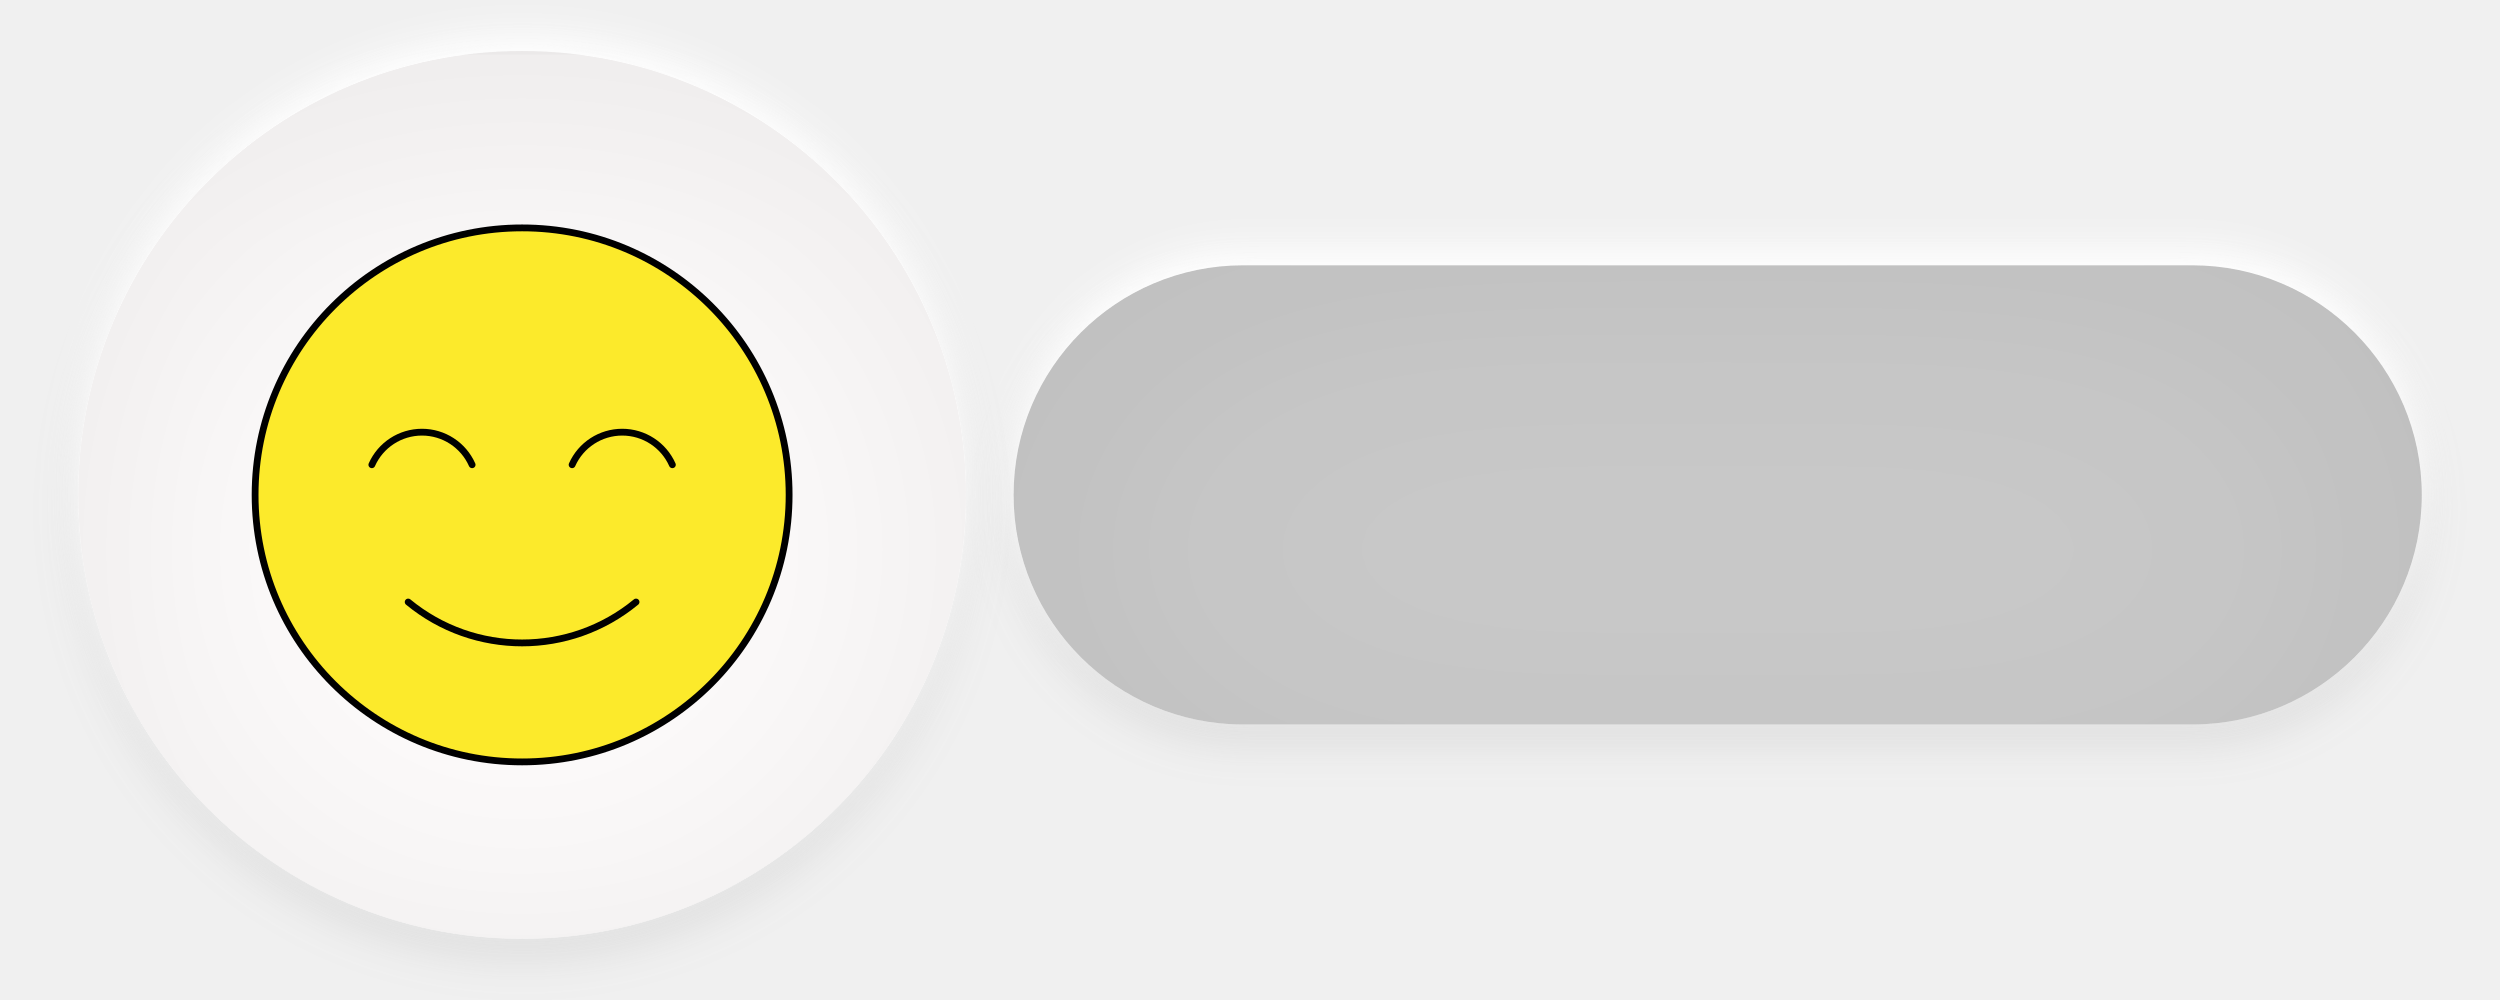
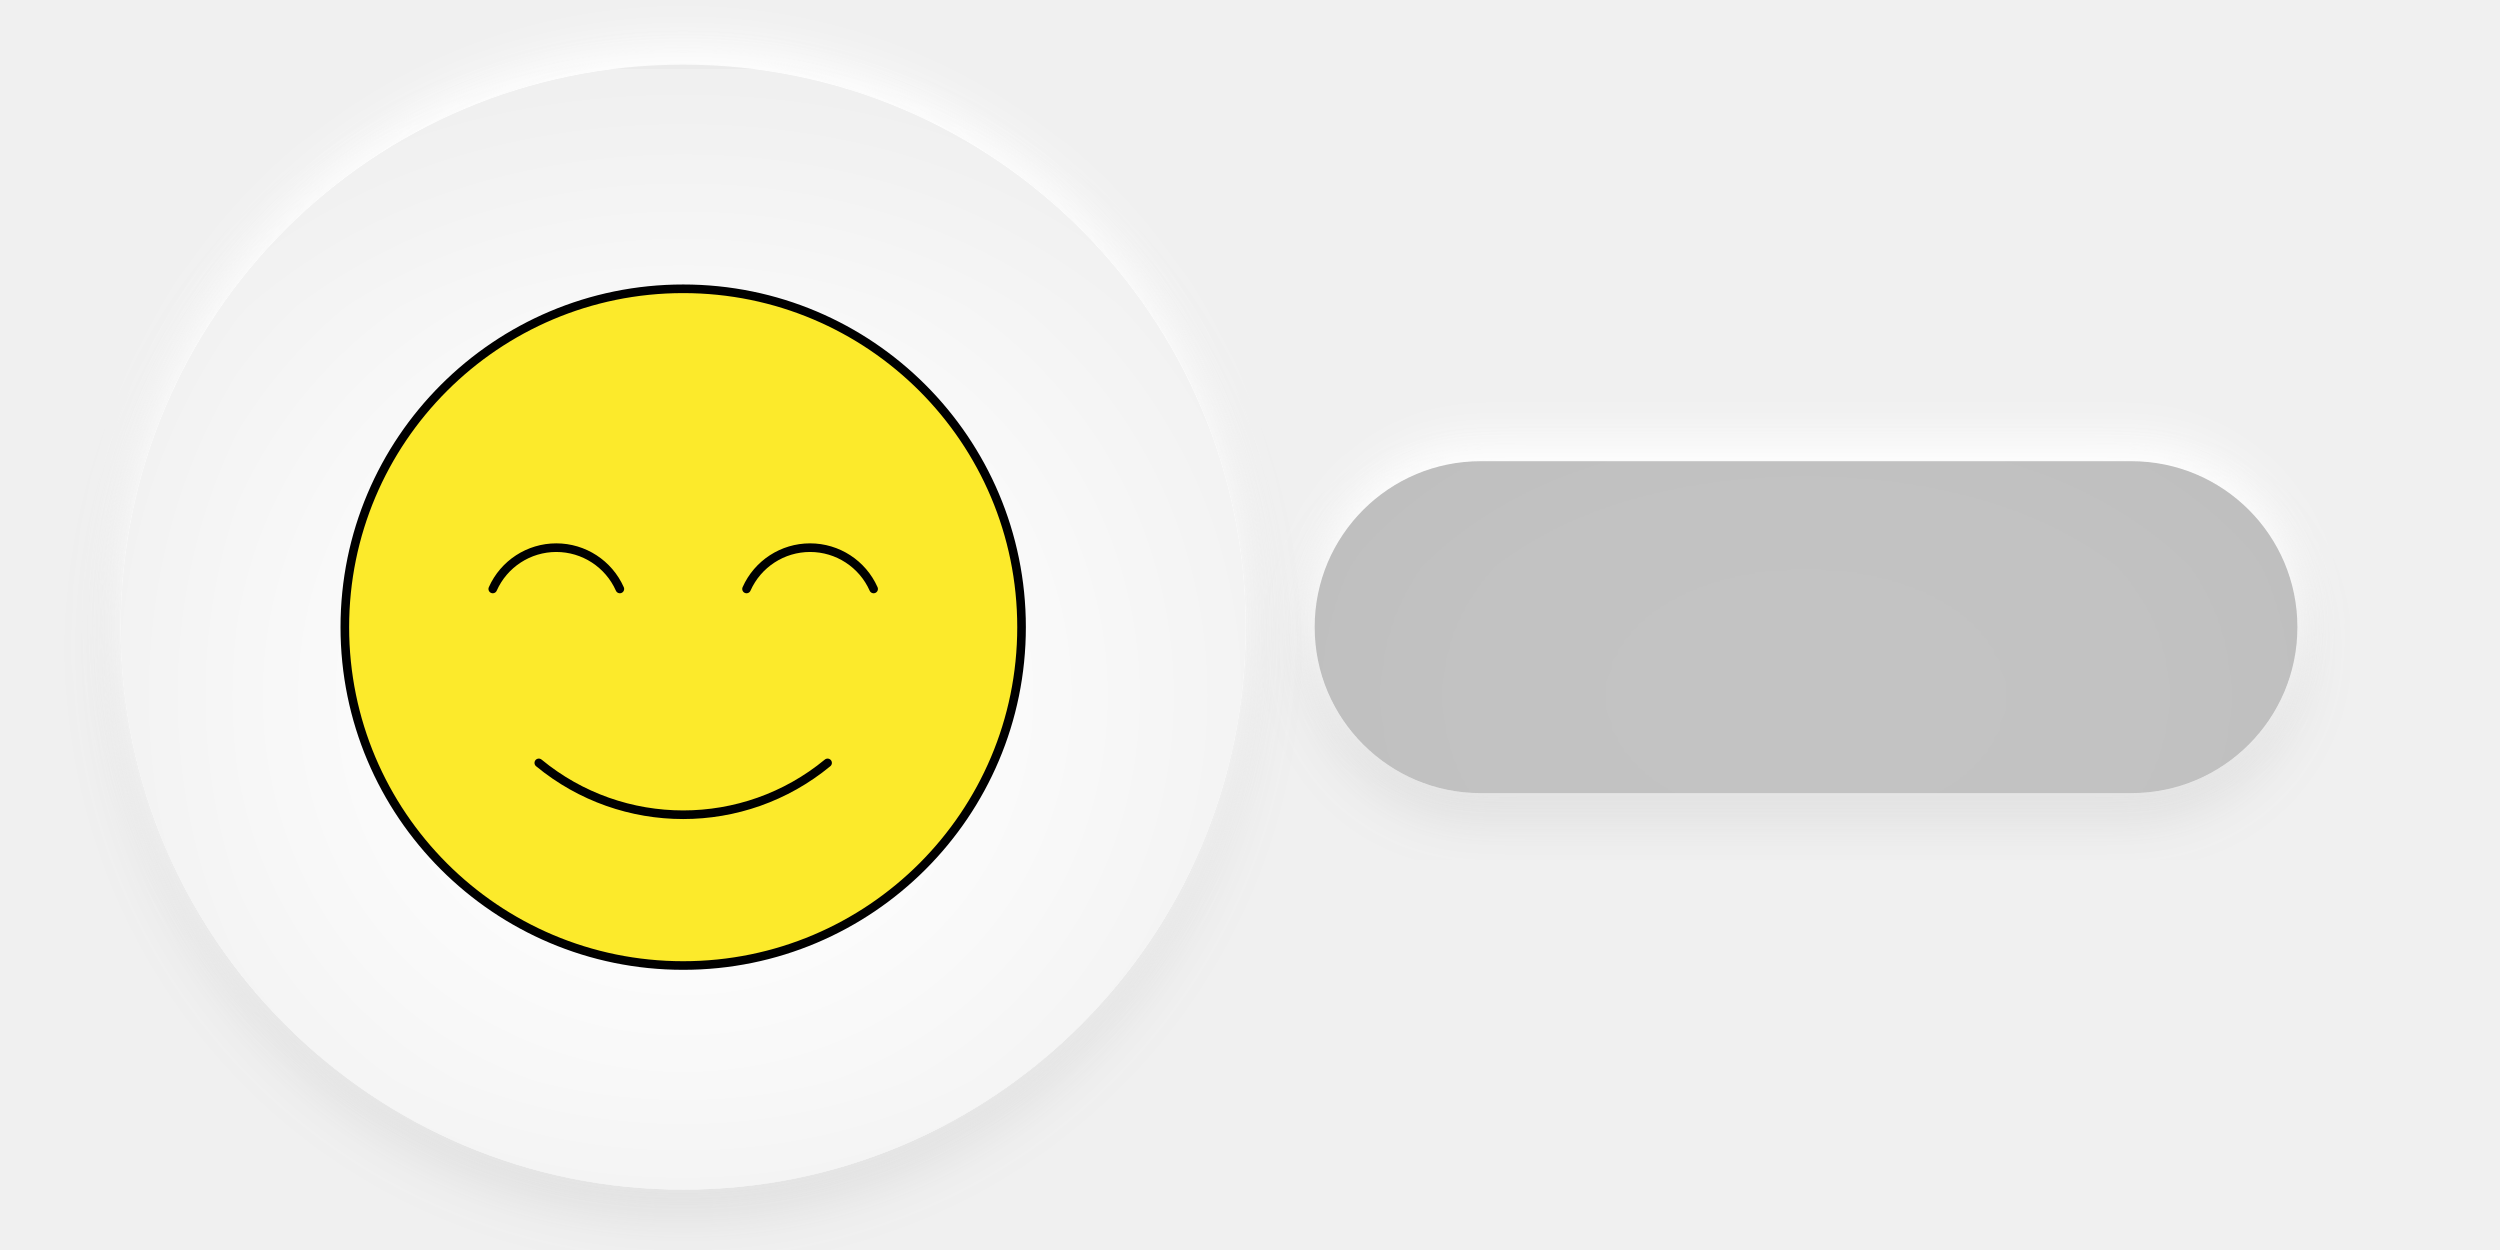
- <svg xmlns="http://www.w3.org/2000/svg" xmlns:xlink="http://www.w3.org/1999/xlink" id="emoji" width="200px" height="80px" viewBox="0 0 715 294" version="1.1">
+ <svg xmlns="http://www.w3.org/2000/svg" xmlns:xlink="http://www.w3.org/1999/xlink" id="emoji" width="160" height="80" viewBox="0 0 550 290" version="1.1">
  <defs>
-     <rect id="path-zrv6pgrcjl-1" x="288" y="78" width="414" height="135" rx="67.5" />
+     <rect id="my-rect" x="290" y="107" width="228" height="77" rx="38.5" />
    <filter x="-5.3%" y="-17.8%" width="110.6%" height="137.8%" filterUnits="objectBoundingBox" id="filter-zrv6pgrcjl-2">
      <feOffset dx="0" dy="5" in="SourceAlpha" result="shadowOffsetOuter1" />
      <feGaussianBlur stdDeviation="6.5" in="shadowOffsetOuter1" result="shadowBlurOuter1" />
      <feComposite in="shadowBlurOuter1" in2="SourceAlpha" operator="out" result="shadowBlurOuter1" />
      <feColorMatrix values="0 0 0 0 0.86   0 0 0 0 0.86   0 0 0 0 0.86  0 0 0 1 0" type="matrix" in="shadowBlurOuter1" result="shadowMatrixOuter1" />
      <feOffset dx="0" dy="-5" in="SourceAlpha" result="shadowOffsetOuter2" />
      <feGaussianBlur stdDeviation="5" in="shadowOffsetOuter2" result="shadowBlurOuter2" />
      <feComposite in="shadowBlurOuter2" in2="SourceAlpha" operator="out" result="shadowBlurOuter2" />
      <feColorMatrix values="0 0 0 0 1   0 0 0 0 1   0 0 0 0 1  0 0 0 1 0" type="matrix" in="shadowBlurOuter2" result="shadowMatrixOuter2" />
      <feMerge>
        <feMergeNode in="shadowMatrixOuter1" />
        <feMergeNode in="shadowMatrixOuter2" />
      </feMerge>
    </filter>
    <filter x="-19.2%" y="-60.4%" width="138.4%" height="223.0%" filterUnits="objectBoundingBox" id="filter-zrv6pgrcjl-3">
      <feGaussianBlur stdDeviation="58.5" in="SourceAlpha" result="shadowBlurInner1" />
      <feOffset dx="0" dy="16" in="shadowBlurInner1" result="shadowOffsetInner1" />
      <feComposite in="shadowOffsetInner1" in2="SourceAlpha" operator="arithmetic" k2="-1" k3="1" result="shadowInnerInner1" />
      <feColorMatrix values="0 0 0 0 0   0 0 0 0 0   0 0 0 0 0  0 0 0 0.078 0" type="matrix" in="shadowInnerInner1" />
    </filter>
    <circle id="path-zrv6pgrcjl-4" cx="143.5" cy="145.5" r="130.5" />
    <filter x="-8.4%" y="-9.2%" width="116.9%" height="119.5%" filterUnits="objectBoundingBox" id="filter-zrv6pgrcjl-5">
      <feOffset dx="0" dy="5" in="SourceAlpha" result="shadowOffsetOuter1" />
      <feGaussianBlur stdDeviation="6.5" in="shadowOffsetOuter1" result="shadowBlurOuter1" />
      <feColorMatrix values="0 0 0 0 0.86   0 0 0 0 0.86   0 0 0 0 0.86  0 0 0 1 0" type="matrix" in="shadowBlurOuter1" result="shadowMatrixOuter1" />
      <feOffset dx="0" dy="-5" in="SourceAlpha" result="shadowOffsetOuter2" />
      <feGaussianBlur stdDeviation="5" in="shadowOffsetOuter2" result="shadowBlurOuter2" />
      <feColorMatrix values="0 0 0 0 1   0 0 0 0 1   0 0 0 0 1  0 0 0 1 0" type="matrix" in="shadowBlurOuter2" result="shadowMatrixOuter2" />
      <feMerge>
        <feMergeNode in="shadowMatrixOuter1" />
        <feMergeNode in="shadowMatrixOuter2" />
      </feMerge>
    </filter>
    <filter x="-30.5%" y="-31.2%" width="160.9%" height="163.6%" filterUnits="objectBoundingBox" id="filter-zrv6pgrcjl-6">
      <feGaussianBlur stdDeviation="58.5" in="SourceAlpha" result="shadowBlurInner1" />
      <feOffset dx="0" dy="16" in="shadowBlurInner1" result="shadowOffsetInner1" />
      <feComposite in="shadowOffsetInner1" in2="SourceAlpha" operator="arithmetic" k2="-1" k3="1" result="shadowInnerInner1" />
      <feColorMatrix values="0 0 0 0 0   0 0 0 0 0   0 0 0 0 0  0 0 0 0.078 0" type="matrix" in="shadowInnerInner1" />
    </filter>
  </defs>
  <g id="Page-1" stroke="none" stroke-width="1" fill="none" fill-rule="evenodd">
    <g id="Rectangle-Copy-2">
-       <use fill="black" fill-opacity="1" filter="url(#filter-zrv6pgrcjl-2)" xlink:href="#path-zrv6pgrcjl-1" />
-       <use fill-opacity="0.15" fill="#000000" fill-rule="evenodd" xlink:href="#path-zrv6pgrcjl-1" />
-       <use fill="black" fill-opacity="1" filter="url(#filter-zrv6pgrcjl-3)" xlink:href="#path-zrv6pgrcjl-1" />
+       <use fill="black" fill-opacity="1" filter="url(#filter-zrv6pgrcjl-2)" xlink:href="#my-rect" />
+       <use fill-opacity="0.15" fill="#000000" fill-rule="evenodd" xlink:href="#my-rect" />
+       <use fill="black" fill-opacity="1" filter="url(#filter-zrv6pgrcjl-3)" xlink:href="#my-rect" />
    </g>
    <g id="Oval-Copy-2">
      <use fill="black" fill-opacity="1" filter="url(#filter-zrv6pgrcjl-5)" xlink:href="#path-zrv6pgrcjl-4" />
-       <use fill="#FFFDFD" fill-rule="evenodd" xlink:href="#path-zrv6pgrcjl-4" />
+       <use fill="#FFFFFF" fill-rule="evenodd" xlink:href="#path-zrv6pgrcjl-4" />
      <use fill="black" fill-opacity="1" filter="url(#filter-zrv6pgrcjl-6)" xlink:href="#path-zrv6pgrcjl-4" />
    </g>
    <g>
      <g id="Group" transform="translate(65, 67)">
        <g id="color" transform="translate(0.0007, 0.0003)" fill="#FCEA2B" fill-rule="nonzero">
          <circle id="Oval" cx="78.5" cy="78.5" r="78.5" />
        </g>
        <g id="line" stroke="#000000" stroke-linecap="round" stroke-width="2">
          <circle id="Oval" stroke-linejoin="round" cx="78.5" cy="78.5" r="78.5" />
          <path d="M111.998,109.991 C92.545,126.028 64.455,126.028 45.002,109.991" id="Path" stroke-linejoin="round" />
          <path d="M63.804,69.638 C61.215,63.812 55.438,60.057 49.062,60.057 C42.687,60.057 36.91,63.812 34.321,69.638" id="Path" />
          <path d="M122.679,69.638 C120.09,63.812 114.313,60.057 107.938,60.057 C101.562,60.057 95.785,63.812 93.196,69.638" id="Path" />
        </g>
      </g>
      <animateTransform id="animate" attributeName="transform" attributeType="XML" type="rotate" from="0 143.5 145.5" to="360 143.5 145.5" dur="2s" repeatCount="indefinite" />
    </g>
    <text id="my-text" />
  </g>
</svg>
